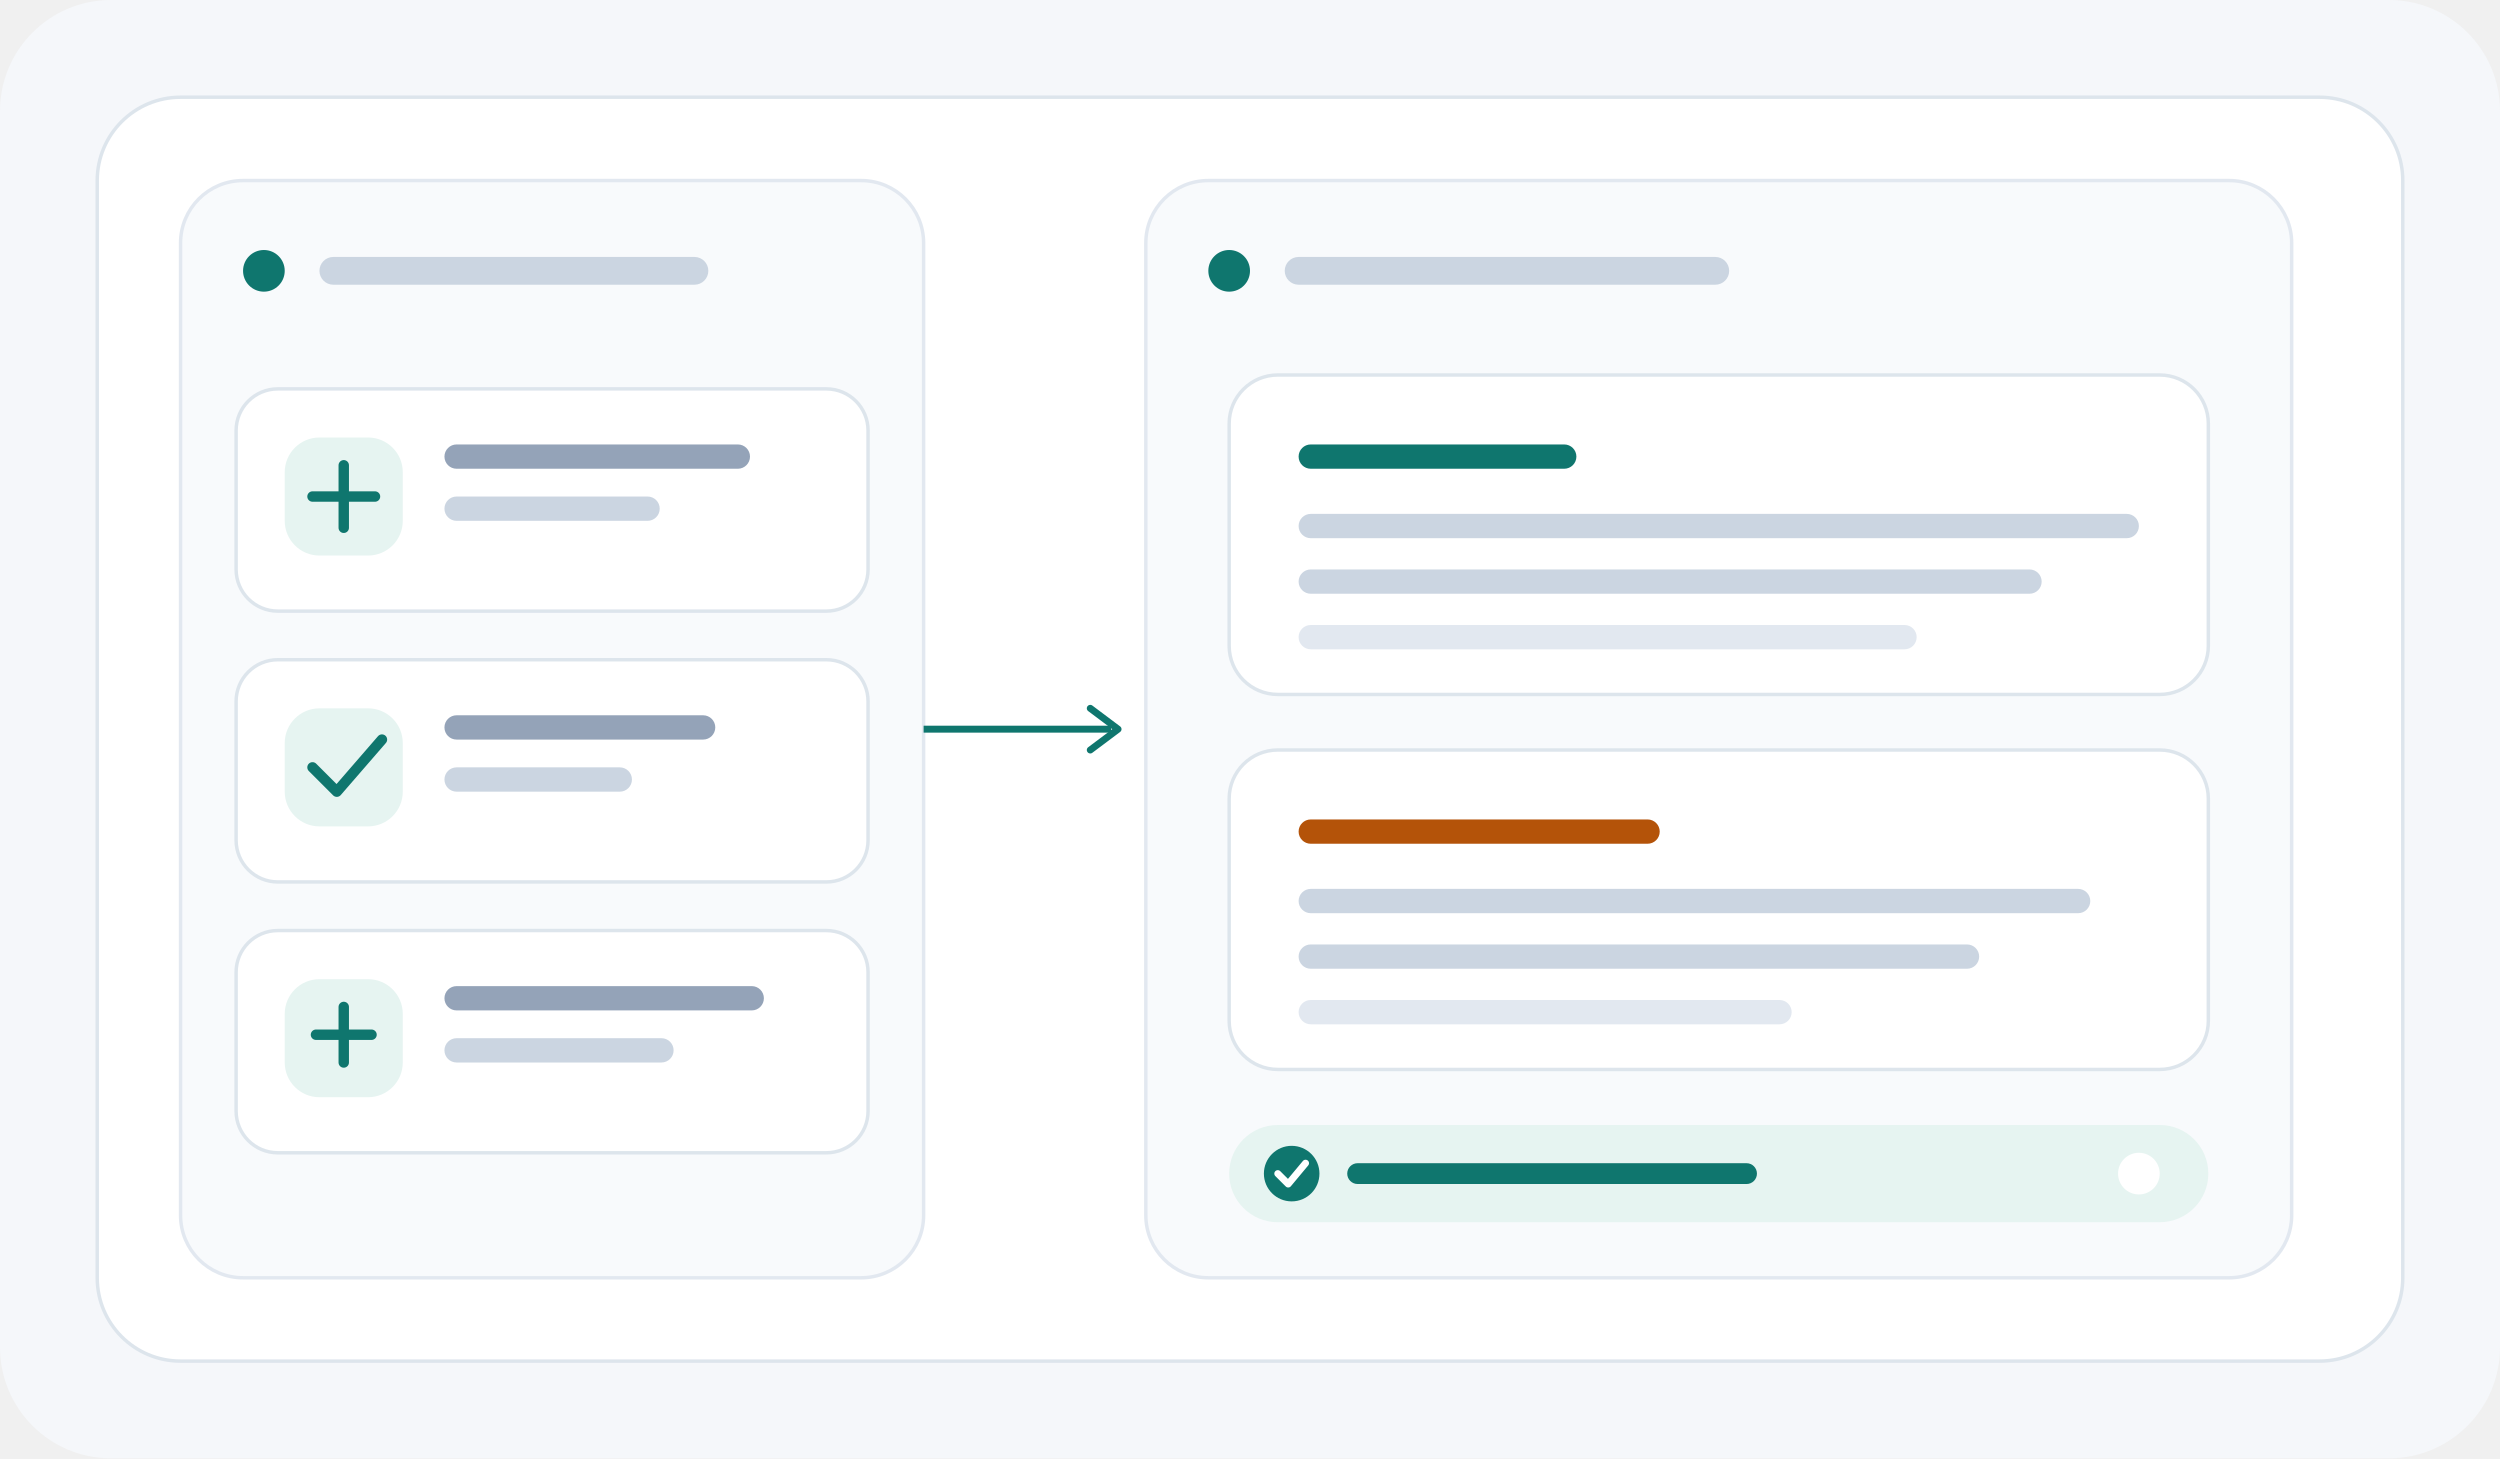
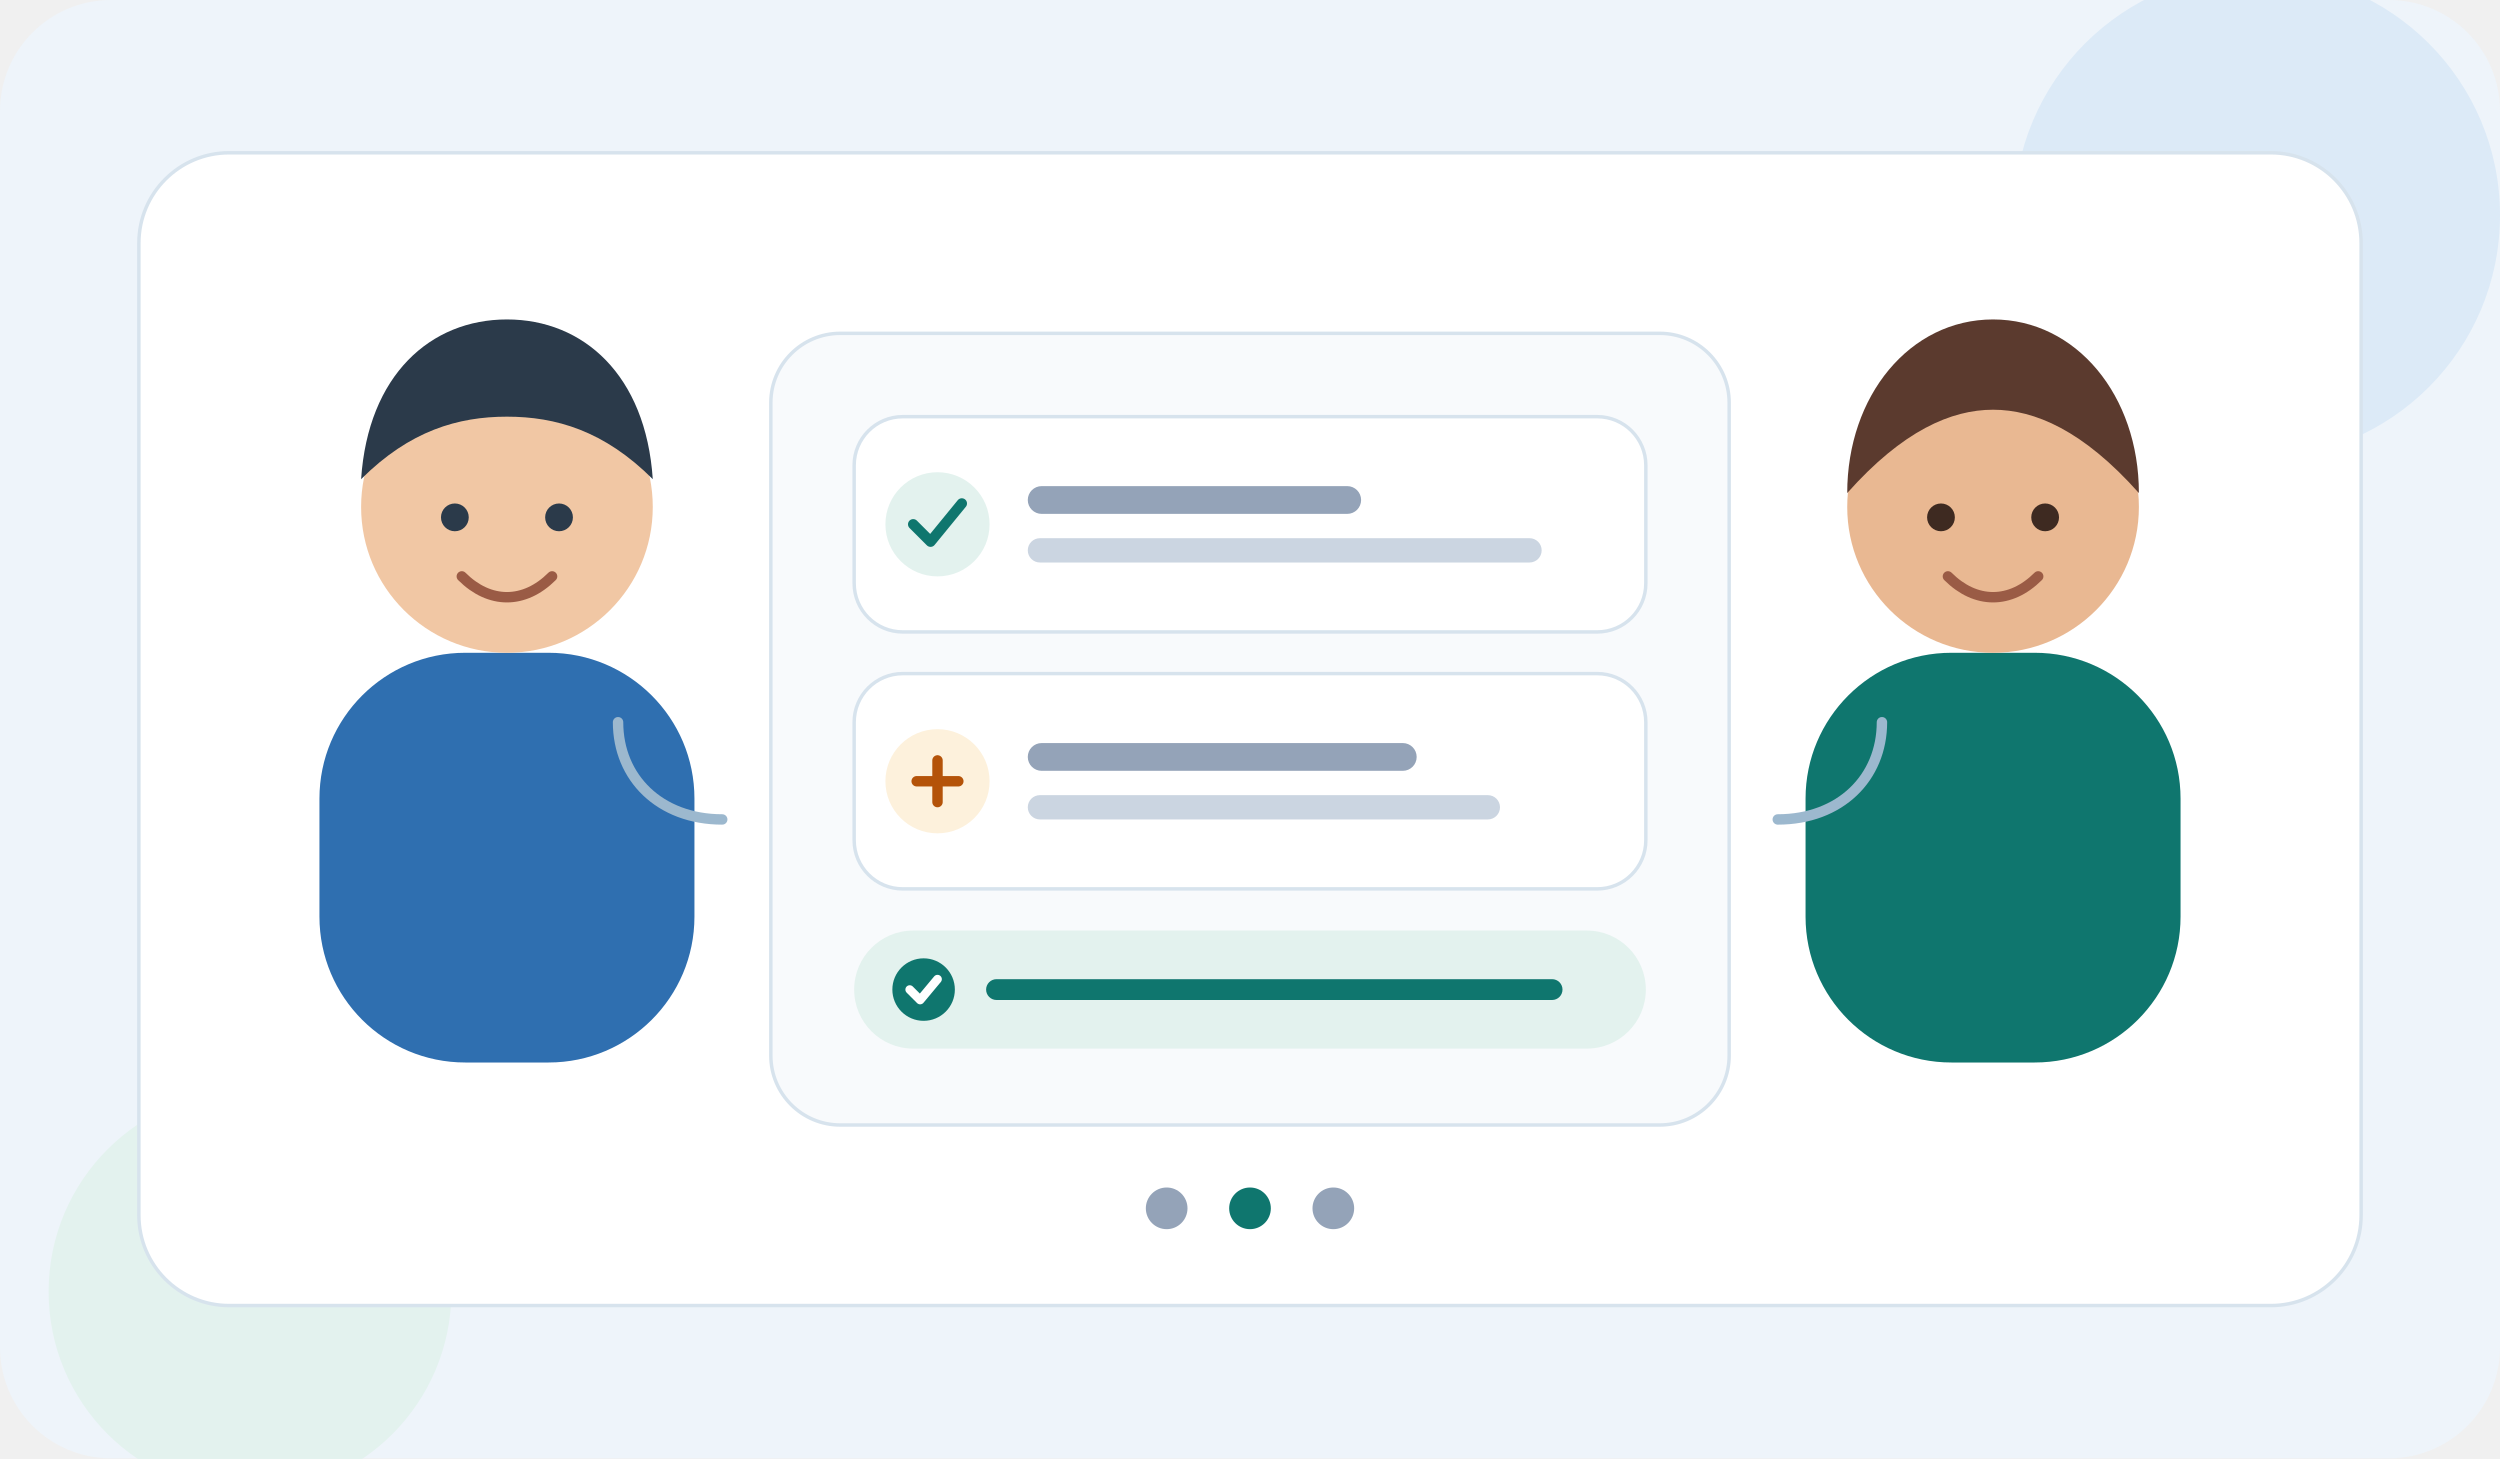
<svg xmlns="http://www.w3.org/2000/svg" viewBox="0 0 720 420" role="img" aria-labelledby="title description">
-   <rect width="720" height="420" rx="32" fill="#F5F7FA" />
-   <rect x="28" y="28" width="664" height="364" rx="24" fill="#FFFFFF" stroke="#DDE5EC" />
-   <rect x="52" y="52" width="214" height="316" rx="18" fill="#F8FAFC" stroke="#E2E8F0" />
-   <circle cx="76" cy="78" r="6" fill="#0F766E" />
-   <rect x="92" y="74" width="112" height="8" rx="4" fill="#CBD5E1" />
+   <rect width="720" height="420" rx="32" fill="#EEF4FA" />
+   <circle cx="650" cy="62" r="70" fill="#DCEAF7" />
+   <circle cx="72" cy="372" r="58" fill="#E3F2EE" />
+   <rect x="40" y="44" width="640" height="332" rx="26" fill="#FFFFFF" stroke="#D7E3ED" />
  <g>
-     <rect x="68" y="112" width="182" height="64" rx="12" fill="#FFFFFF" stroke="#DDE5EC" />
-     <rect x="82" y="126" width="34" height="34" rx="10" fill="#E6F4F1" />
-     <path d="M90 143h18M99 134v18" stroke="#0F766E" stroke-width="3" stroke-linecap="round" />
-     <rect x="128" y="128" width="88" height="7" rx="3.5" fill="#94A3B8" />
-     <rect x="128" y="143" width="62" height="7" rx="3.5" fill="#CBD5E1" />
+     <rect x="92" y="188" width="108" height="118" rx="42" fill="#2F6FB0" />
+     <circle cx="146" cy="146" r="42" fill="#F1C7A4" />
+     <path d="M104 138c2-30 20-46 42-46s40 16 42 46c-14-14-28-18-42-18s-28 4-42 18Z" fill="#2B3A4A" />
+     <circle cx="131" cy="149" r="4" fill="#2B3A4A" />
+     <circle cx="161" cy="149" r="4" fill="#2B3A4A" />
+     <path d="M133 166c8 8 18 8 26 0" fill="none" stroke="#9A5B45" stroke-width="3" stroke-linecap="round" />
  </g>
  <g>
-     <rect x="68" y="190" width="182" height="64" rx="12" fill="#FFFFFF" stroke="#DDE5EC" />
-     <rect x="82" y="204" width="34" height="34" rx="10" fill="#E6F4F1" />
-     <path d="M90 221l7 7 13-15" stroke="#0F766E" stroke-width="3" fill="none" stroke-linecap="round" stroke-linejoin="round" />
-     <rect x="128" y="206" width="78" height="7" rx="3.5" fill="#94A3B8" />
-     <rect x="128" y="221" width="54" height="7" rx="3.5" fill="#CBD5E1" />
+     <rect x="520" y="188" width="108" height="118" rx="42" fill="#0F766E" />
+     <circle cx="574" cy="146" r="42" fill="#E9B892" />
+     <path d="M532 142c0-28 18-50 42-50s42 22 42 50c-16-18-30-24-42-24s-26 6-42 24Z" fill="#5B3A2E" />
+     <circle cx="559" cy="149" r="4" fill="#3E2A21" />
+     <circle cx="589" cy="149" r="4" fill="#3E2A21" />
+     <path d="M561 166c8 8 18 8 26 0" fill="none" stroke="#9A5B45" stroke-width="3" stroke-linecap="round" />
  </g>
  <g>
-     <rect x="68" y="268" width="182" height="64" rx="12" fill="#FFFFFF" stroke="#DDE5EC" />
-     <rect x="82" y="282" width="34" height="34" rx="10" fill="#E6F4F1" />
-     <path d="M99 290v16M91 298h16" stroke="#0F766E" stroke-width="3" stroke-linecap="round" />
-     <rect x="128" y="284" width="92" height="7" rx="3.5" fill="#94A3B8" />
-     <rect x="128" y="299" width="66" height="7" rx="3.5" fill="#CBD5E1" />
+     <rect x="222" y="96" width="276" height="228" rx="20" fill="#F8FAFC" stroke="#D7E3ED" />
+     <rect x="246" y="120" width="228" height="62" rx="14" fill="#FFFFFF" stroke="#D7E3ED" />
+     <circle cx="270" cy="151" r="15" fill="#E3F2EE" />
+     <path d="M263 151l5 5 9-11" fill="none" stroke="#0F766E" stroke-width="3" stroke-linecap="round" stroke-linejoin="round" />
+     <rect x="296" y="140" width="96" height="8" rx="4" fill="#94A3B8" />
+     <rect x="296" y="155" width="148" height="7" rx="3.5" fill="#CBD5E1" />
+     <rect x="246" y="194" width="228" height="62" rx="14" fill="#FFFFFF" stroke="#D7E3ED" />
+     <circle cx="270" cy="225" r="15" fill="#FDF1DC" />
+     <path d="M264 225h12M270 219v12" fill="none" stroke="#B45309" stroke-width="3" stroke-linecap="round" />
+     <rect x="296" y="214" width="112" height="8" rx="4" fill="#94A3B8" />
+     <rect x="296" y="229" width="136" height="7" rx="3.5" fill="#CBD5E1" />
+     <rect x="246" y="268" width="228" height="34" rx="17" fill="#E3F2EE" />
+     <circle cx="266" cy="285" r="9" fill="#0F766E" />
+     <path d="M262 285l3 3 5-6" fill="none" stroke="#FFFFFF" stroke-width="2.5" stroke-linecap="round" stroke-linejoin="round" />
+     <rect x="284" y="282" width="166" height="6" rx="3" fill="#0F766E" />
  </g>
-   <path d="M266 210h54" stroke="#0F766E" stroke-width="2" />
-   <path d="M314 204l8 6-8 6" fill="none" stroke="#0F766E" stroke-width="2" stroke-linecap="round" stroke-linejoin="round" />
-   <rect x="330" y="52" width="330" height="316" rx="18" fill="#F8FAFC" stroke="#E2E8F0" />
-   <circle cx="354" cy="78" r="6" fill="#0F766E" />
-   <rect x="370" y="74" width="128" height="8" rx="4" fill="#CBD5E1" />
-   <rect x="354" y="108" width="282" height="92" rx="14" fill="#FFFFFF" stroke="#DDE5EC" />
-   <rect x="374" y="128" width="80" height="7" rx="3.5" fill="#0F766E" />
-   <rect x="374" y="148" width="242" height="7" rx="3.5" fill="#CBD5E1" />
-   <rect x="374" y="164" width="214" height="7" rx="3.5" fill="#CBD5E1" />
-   <rect x="374" y="180" width="178" height="7" rx="3.5" fill="#E2E8F0" />
-   <rect x="354" y="216" width="282" height="92" rx="14" fill="#FFFFFF" stroke="#DDE5EC" />
-   <rect x="374" y="236" width="104" height="7" rx="3.5" fill="#B45309" />
-   <rect x="374" y="256" width="228" height="7" rx="3.5" fill="#CBD5E1" />
-   <rect x="374" y="272" width="196" height="7" rx="3.5" fill="#CBD5E1" />
-   <rect x="374" y="288" width="142" height="7" rx="3.5" fill="#E2E8F0" />
-   <g>
-     <rect x="354" y="324" width="282" height="28" rx="14" fill="#E6F4F1" />
-     <circle cx="372" cy="338" r="8" fill="#0F766E" />
-     <path d="M368 338l3 3 5-6" fill="none" stroke="#FFFFFF" stroke-width="2" stroke-linecap="round" stroke-linejoin="round" />
-     <rect x="388" y="335" width="118" height="6" rx="3" fill="#0F766E" />
-     <circle cx="616" cy="338" r="6" fill="#FFFFFF" />
-   </g>
+   <path d="M208 236c-18 0-30-12-30-28" fill="none" stroke="#9CB8CE" stroke-width="3" stroke-linecap="round" />
+   <path d="M512 236c18 0 30-12 30-28" fill="none" stroke="#9CB8CE" stroke-width="3" stroke-linecap="round" />
+   <circle cx="360" cy="348" r="6" fill="#0F766E" />
+   <circle cx="336" cy="348" r="6" fill="#94A3B8" />
+   <circle cx="384" cy="348" r="6" fill="#94A3B8" />
</svg>
